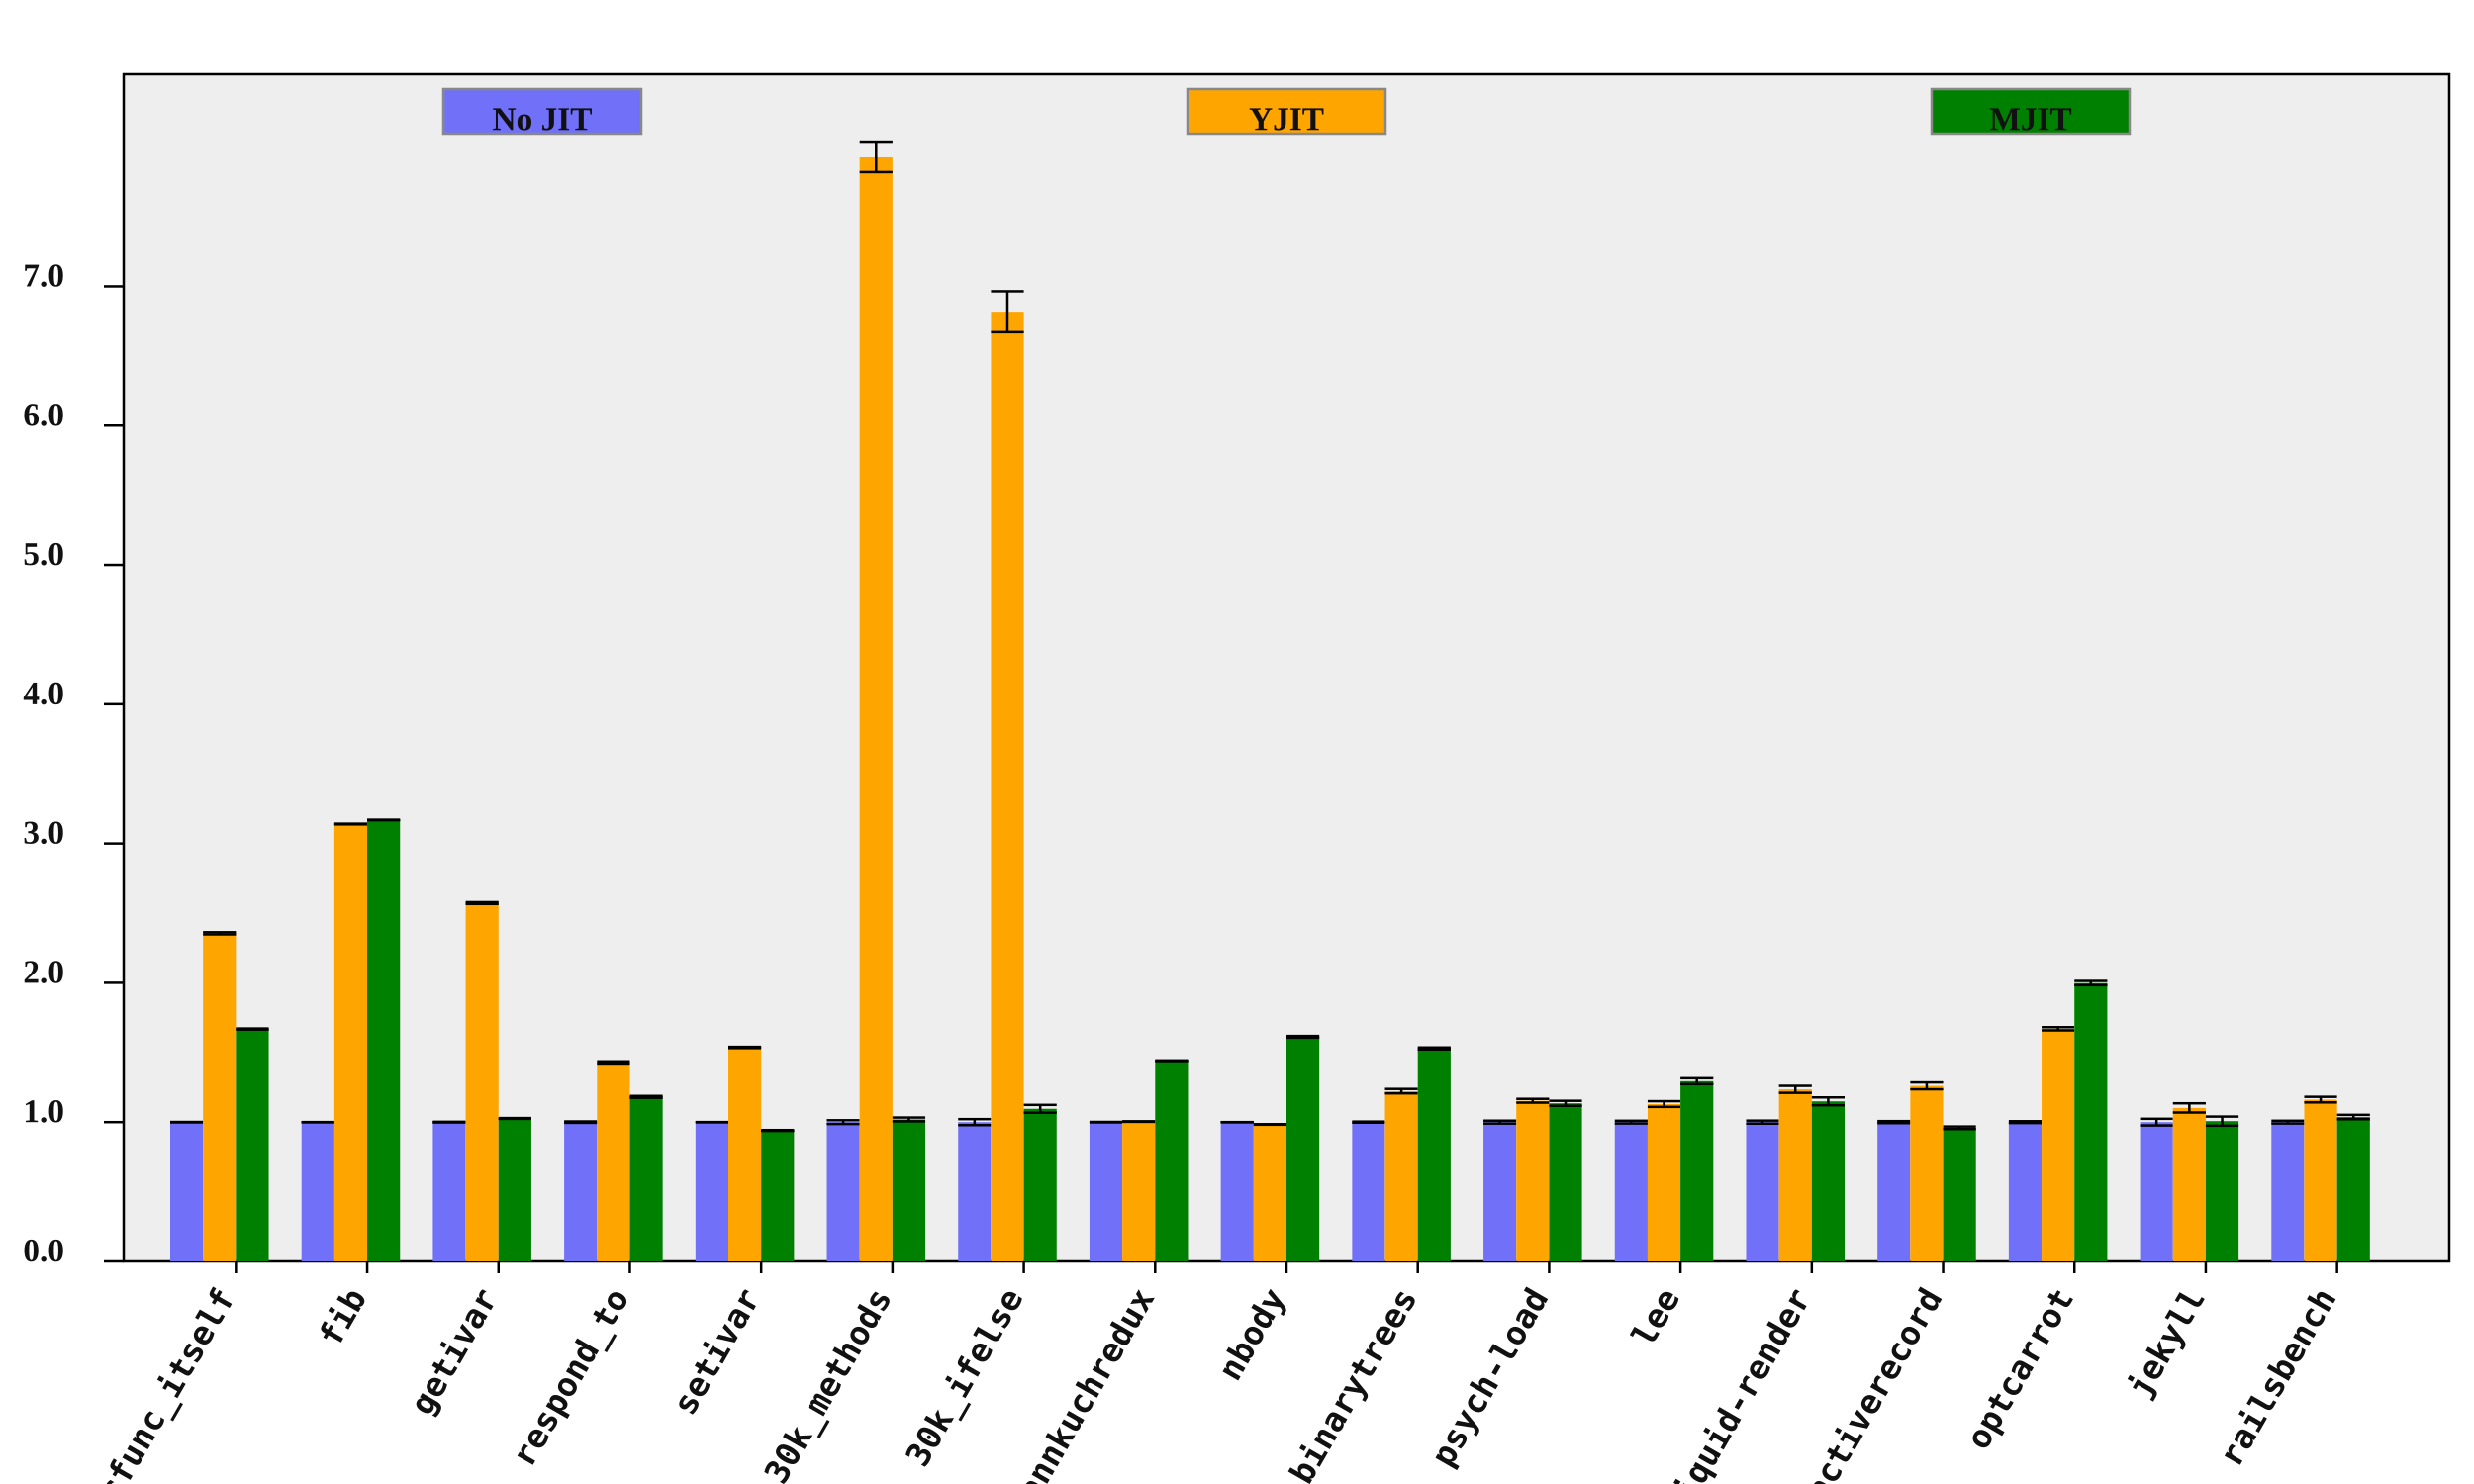
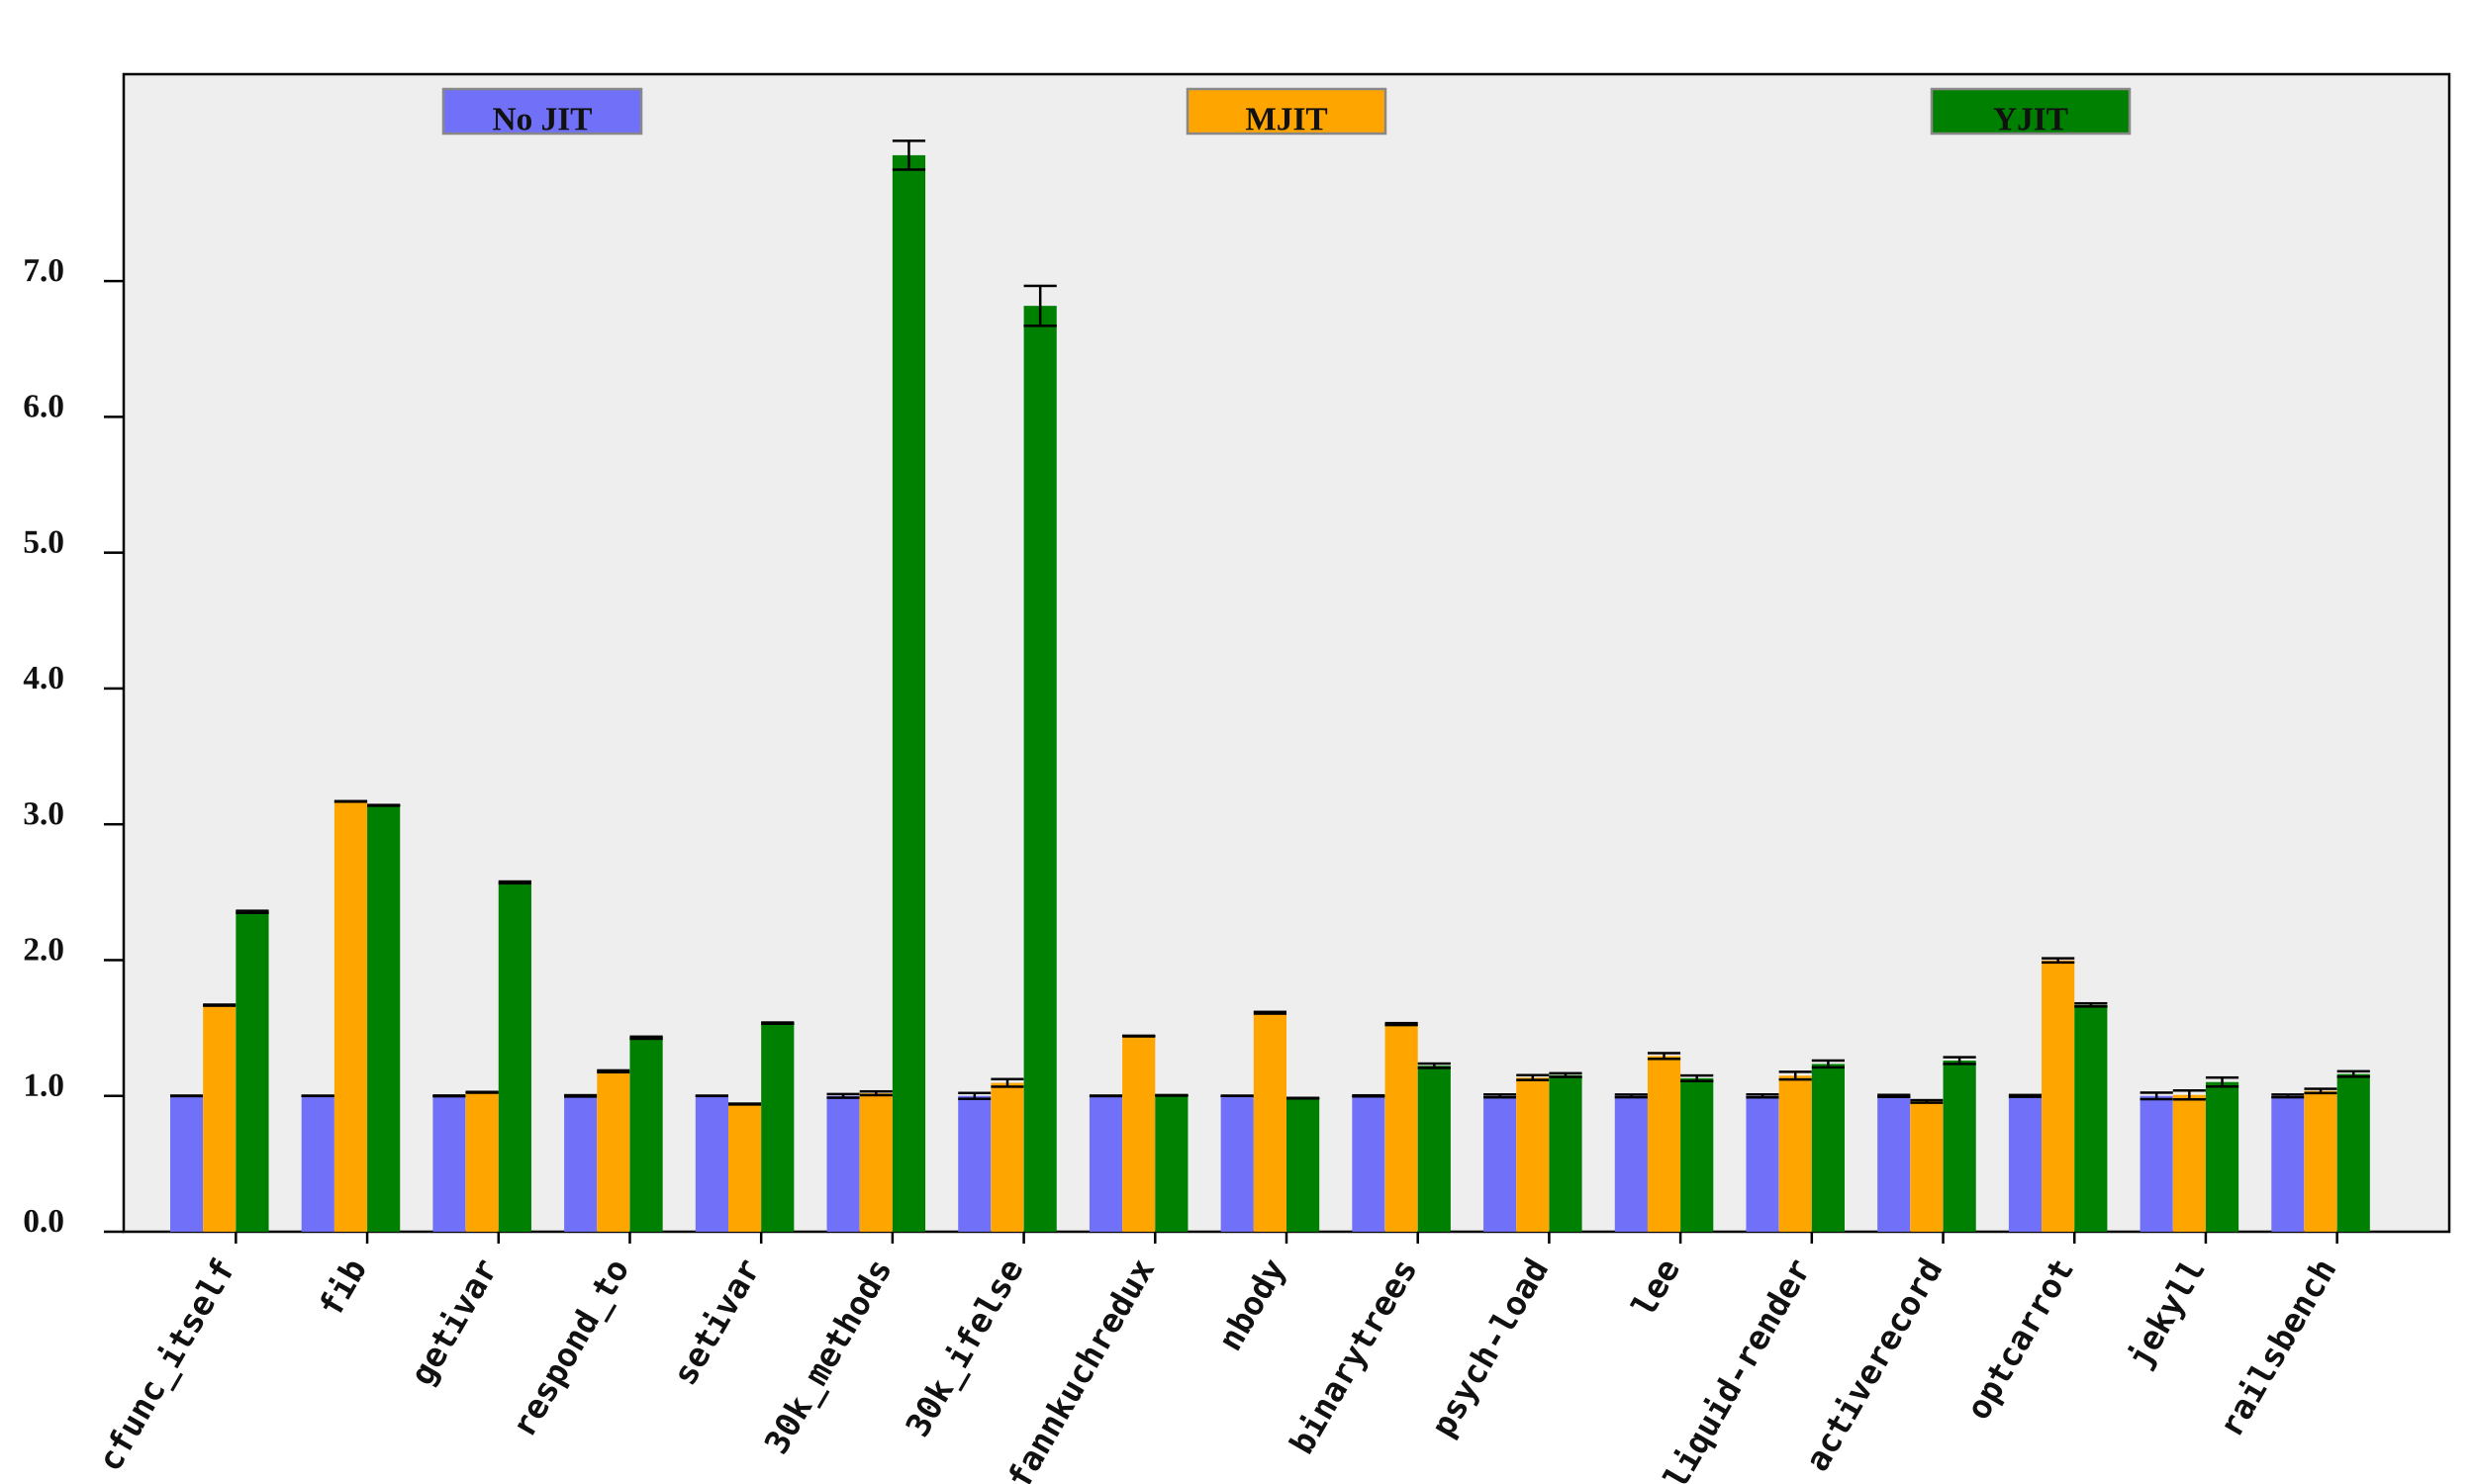
<svg xmlns="http://www.w3.org/2000/svg" viewBox="0 0 1000 600" width="100%" height="100%">
-   <rect x="50.0" y="30.0" width="940.0" height="480" stroke="#000" fill="#EEE" />
-   <line x1="42.0" y1="510" x2="50.0" y2="510" stroke="#000" />
-   <text x="26" y="510" text-anchor="end" font-weight="bold" font-size="small" fill="#111">
+   <rect x="50.0" y="30.0" width="940.0" height="468" stroke="#000" fill="#EEE" />
+   <line x1="42.0" y1="498.0" x2="50.0" y2="498.0" stroke="#000" />
+   <text x="26" y="498.0" text-anchor="end" font-weight="bold" font-size="small" fill="#111">
0.0
</text>
-   <line x1="42.0" y1="453.683" x2="50.0" y2="453.683" stroke="#000" />
-   <text x="26" y="453.683" text-anchor="end" font-weight="bold" font-size="small" fill="#111">
+   <line x1="42.0" y1="443.091" x2="50.0" y2="443.091" stroke="#000" />
+   <text x="26" y="443.091" text-anchor="end" font-weight="bold" font-size="small" fill="#111">
1.0
</text>
-   <line x1="42.0" y1="397.367" x2="50.0" y2="397.367" stroke="#000" />
-   <text x="26" y="397.367" text-anchor="end" font-weight="bold" font-size="small" fill="#111">
+   <line x1="42.0" y1="388.182" x2="50.0" y2="388.182" stroke="#000" />
+   <text x="26" y="388.182" text-anchor="end" font-weight="bold" font-size="small" fill="#111">
2.0
</text>
-   <line x1="42.0" y1="341.05" x2="50.0" y2="341.05" stroke="#000" />
-   <text x="26" y="341.05" text-anchor="end" font-weight="bold" font-size="small" fill="#111">
+   <line x1="42.0" y1="333.274" x2="50.0" y2="333.274" stroke="#000" />
+   <text x="26" y="333.274" text-anchor="end" font-weight="bold" font-size="small" fill="#111">
3.0
</text>
-   <line x1="42.0" y1="284.733" x2="50.0" y2="284.733" stroke="#000" />
-   <text x="26" y="284.733" text-anchor="end" font-weight="bold" font-size="small" fill="#111">
+   <line x1="42.0" y1="278.365" x2="50.0" y2="278.365" stroke="#000" />
+   <text x="26" y="278.365" text-anchor="end" font-weight="bold" font-size="small" fill="#111">
4.0
</text>
-   <line x1="42.0" y1="228.417" x2="50.0" y2="228.417" stroke="#000" />
-   <text x="26" y="228.417" text-anchor="end" font-weight="bold" font-size="small" fill="#111">
+   <line x1="42.0" y1="223.456" x2="50.0" y2="223.456" stroke="#000" />
+   <text x="26" y="223.456" text-anchor="end" font-weight="bold" font-size="small" fill="#111">
5.0
</text>
-   <line x1="42.0" y1="172.1" x2="50.0" y2="172.1" stroke="#000" />
-   <text x="26" y="172.1" text-anchor="end" font-weight="bold" font-size="small" fill="#111">
+   <line x1="42.0" y1="168.547" x2="50.0" y2="168.547" stroke="#000" />
+   <text x="26" y="168.547" text-anchor="end" font-weight="bold" font-size="small" fill="#111">
6.0
</text>
-   <line x1="42.0" y1="115.783" x2="50.0" y2="115.783" stroke="#000" />
-   <text x="26" y="115.783" text-anchor="end" font-weight="bold" font-size="small" fill="#111">
+   <line x1="42.0" y1="113.639" x2="50.0" y2="113.639" stroke="#000" />
+   <text x="26" y="113.639" text-anchor="end" font-weight="bold" font-size="small" fill="#111">
7.0
</text>
  <rect x="179.2" y="36" width="80.0" height="18.0" fill="#7070f8" stroke="#888" />
  <text x="219.2" y="52.5" font-size="small" text-anchor="middle" font-weight="bold" fill="#111">
No JIT
</text>
  <rect x="480" y="36" width="80.0" height="18.0" fill="orange" stroke="#888" />
  <text x="520" y="52.5" font-size="small" text-anchor="middle" font-weight="bold" fill="#111">
- YJIT
+ MJIT
</text>
  <rect x="780.8" y="36" width="80.0" height="18.0" fill="green" stroke="#888" />
  <text x="820.8" y="52.5" font-size="small" text-anchor="middle" font-weight="bold" fill="#111">
- MJIT
- </text>
-   <rect x="68.8" y="453.683" width="13.271" height="56.317" fill="#7070f8" />
-   <line x1="68.8" y1="453.612" x2="82.071" y2="453.612" stroke="#000" />
-   <line x1="68.8" y1="453.755" x2="82.071" y2="453.755" stroke="#000" />
-   <line x1="75.435" y1="453.612" x2="75.435" y2="453.755" stroke="#000" />
-   <rect x="82.071" y="377.36" width="13.271" height="132.64" fill="orange" />
-   <line x1="82.071" y1="376.934" x2="95.341" y2="376.934" stroke="#000" />
-   <line x1="82.071" y1="377.786" x2="95.341" y2="377.786" stroke="#000" />
-   <line x1="88.706" y1="376.934" x2="88.706" y2="377.786" stroke="#000" />
-   <rect x="95.341" y="416.054" width="13.271" height="93.946" fill="green" />
-   <line x1="95.341" y1="415.837" x2="108.612" y2="415.837" stroke="#000" />
-   <line x1="95.341" y1="416.272" x2="108.612" y2="416.272" stroke="#000" />
-   <line x1="101.976" y1="415.837" x2="101.976" y2="416.272" stroke="#000" />
-   <line x1="95.341" y1="510.0" x2="95.341" y2="514.8" stroke="#000" />
-   <text x="95.341" y="524.4" fill="#111" font-size="small" font-family="monospace" font-weight="bold" text-anchor="end" transform="rotate(-60, 95.34118, 524.4)">
+ YJIT
+ </text>
+   <rect x="68.8" y="443.091" width="13.271" height="54.909" fill="#7070f8" />
+   <line x1="68.8" y1="443.021" x2="82.071" y2="443.021" stroke="#000" />
+   <line x1="68.8" y1="443.161" x2="82.071" y2="443.161" stroke="#000" />
+   <line x1="75.435" y1="443.021" x2="75.435" y2="443.161" stroke="#000" />
+   <rect x="82.071" y="406.403" width="13.271" height="91.597" fill="orange" />
+   <line x1="82.071" y1="406.191" x2="95.341" y2="406.191" stroke="#000" />
+   <line x1="82.071" y1="406.615" x2="95.341" y2="406.615" stroke="#000" />
+   <line x1="88.706" y1="406.191" x2="88.706" y2="406.615" stroke="#000" />
+   <rect x="95.341" y="368.676" width="13.271" height="129.324" fill="green" />
+   <line x1="95.341" y1="368.261" x2="108.612" y2="368.261" stroke="#000" />
+   <line x1="95.341" y1="369.091" x2="108.612" y2="369.091" stroke="#000" />
+   <line x1="101.976" y1="368.261" x2="101.976" y2="369.091" stroke="#000" />
+   <line x1="95.341" y1="498.0" x2="95.341" y2="502.8" stroke="#000" />
+   <text x="95.341" y="512.4" fill="#111" font-size="small" font-family="monospace" font-weight="bold" text-anchor="end" transform="rotate(-60, 95.34118, 512.4)">
cfunc_itself
</text>
-   <rect x="121.882" y="453.683" width="13.271" height="56.317" fill="#7070f8" />
-   <line x1="121.882" y1="453.656" x2="135.153" y2="453.656" stroke="#000" />
-   <line x1="121.882" y1="453.71" x2="135.153" y2="453.71" stroke="#000" />
-   <line x1="128.518" y1="453.656" x2="128.518" y2="453.71" stroke="#000" />
-   <rect x="135.153" y="333.189" width="13.271" height="176.811" fill="orange" />
-   <line x1="135.153" y1="333.046" x2="148.424" y2="333.046" stroke="#000" />
-   <line x1="135.153" y1="333.331" x2="148.424" y2="333.331" stroke="#000" />
-   <line x1="141.788" y1="333.046" x2="141.788" y2="333.331" stroke="#000" />
-   <rect x="148.424" y="331.554" width="13.271" height="178.446" fill="green" />
-   <line x1="148.424" y1="331.453" x2="161.694" y2="331.453" stroke="#000" />
-   <line x1="148.424" y1="331.654" x2="161.694" y2="331.654" stroke="#000" />
-   <line x1="155.059" y1="331.453" x2="155.059" y2="331.654" stroke="#000" />
-   <line x1="148.424" y1="510.0" x2="148.424" y2="514.8" stroke="#000" />
-   <text x="148.424" y="524.4" fill="#111" font-size="small" font-family="monospace" font-weight="bold" text-anchor="end" transform="rotate(-60, 148.4235, 524.4)">
+   <rect x="121.882" y="443.091" width="13.271" height="54.909" fill="#7070f8" />
+   <line x1="121.882" y1="443.065" x2="135.153" y2="443.065" stroke="#000" />
+   <line x1="121.882" y1="443.118" x2="135.153" y2="443.118" stroke="#000" />
+   <line x1="128.518" y1="443.065" x2="128.518" y2="443.118" stroke="#000" />
+   <rect x="135.153" y="324.015" width="13.271" height="173.985" fill="orange" />
+   <line x1="135.153" y1="323.917" x2="148.424" y2="323.917" stroke="#000" />
+   <line x1="135.153" y1="324.113" x2="148.424" y2="324.113" stroke="#000" />
+   <line x1="141.788" y1="323.917" x2="141.788" y2="324.113" stroke="#000" />
+   <rect x="148.424" y="325.609" width="13.271" height="172.391" fill="green" />
+   <line x1="148.424" y1="325.47" x2="161.694" y2="325.47" stroke="#000" />
+   <line x1="148.424" y1="325.748" x2="161.694" y2="325.748" stroke="#000" />
+   <line x1="155.059" y1="325.47" x2="155.059" y2="325.748" stroke="#000" />
+   <line x1="148.424" y1="498.0" x2="148.424" y2="502.8" stroke="#000" />
+   <text x="148.424" y="512.4" fill="#111" font-size="small" font-family="monospace" font-weight="bold" text-anchor="end" transform="rotate(-60, 148.4235, 512.4)">
fib
</text>
-   <rect x="174.965" y="453.683" width="13.271" height="56.317" fill="#7070f8" />
-   <line x1="174.965" y1="453.543" x2="188.235" y2="453.543" stroke="#000" />
-   <line x1="174.965" y1="453.823" x2="188.235" y2="453.823" stroke="#000" />
-   <line x1="181.6" y1="453.543" x2="181.6" y2="453.823" stroke="#000" />
-   <rect x="188.235" y="365.149" width="13.271" height="144.851" fill="orange" />
-   <line x1="188.235" y1="364.784" x2="201.506" y2="364.784" stroke="#000" />
-   <line x1="188.235" y1="365.514" x2="201.506" y2="365.514" stroke="#000" />
-   <line x1="194.871" y1="364.784" x2="194.871" y2="365.514" stroke="#000" />
-   <rect x="201.506" y="452.2" width="13.271" height="57.8" fill="green" />
-   <line x1="201.506" y1="452.042" x2="214.776" y2="452.042" stroke="#000" />
-   <line x1="201.506" y1="452.359" x2="214.776" y2="452.359" stroke="#000" />
-   <line x1="208.141" y1="452.042" x2="208.141" y2="452.359" stroke="#000" />
-   <line x1="201.506" y1="510.0" x2="201.506" y2="514.8" stroke="#000" />
-   <text x="201.506" y="524.4" fill="#111" font-size="small" font-family="monospace" font-weight="bold" text-anchor="end" transform="rotate(-60, 201.5059, 524.4)">
+   <rect x="174.965" y="443.091" width="13.271" height="54.909" fill="#7070f8" />
+   <line x1="174.965" y1="442.955" x2="188.235" y2="442.955" stroke="#000" />
+   <line x1="174.965" y1="443.228" x2="188.235" y2="443.228" stroke="#000" />
+   <line x1="181.6" y1="442.955" x2="181.6" y2="443.228" stroke="#000" />
+   <rect x="188.235" y="441.645" width="13.271" height="56.355" fill="orange" />
+   <line x1="188.235" y1="441.491" x2="201.506" y2="441.491" stroke="#000" />
+   <line x1="188.235" y1="441.8" x2="201.506" y2="441.8" stroke="#000" />
+   <line x1="194.871" y1="441.491" x2="194.871" y2="441.8" stroke="#000" />
+   <rect x="201.506" y="356.77" width="13.271" height="141.23" fill="green" />
+   <line x1="201.506" y1="356.415" x2="214.776" y2="356.415" stroke="#000" />
+   <line x1="201.506" y1="357.126" x2="214.776" y2="357.126" stroke="#000" />
+   <line x1="208.141" y1="356.415" x2="208.141" y2="357.126" stroke="#000" />
+   <line x1="201.506" y1="498.0" x2="201.506" y2="502.8" stroke="#000" />
+   <text x="201.506" y="512.4" fill="#111" font-size="small" font-family="monospace" font-weight="bold" text-anchor="end" transform="rotate(-60, 201.5059, 512.4)">
getivar
</text>
-   <rect x="228.047" y="453.683" width="13.271" height="56.317" fill="#7070f8" />
-   <line x1="228.047" y1="453.406" x2="241.318" y2="453.406" stroke="#000" />
-   <line x1="228.047" y1="453.96" x2="241.318" y2="453.96" stroke="#000" />
-   <line x1="234.682" y1="453.406" x2="234.682" y2="453.96" stroke="#000" />
-   <rect x="241.318" y="429.541" width="13.271" height="80.459" fill="orange" />
-   <line x1="241.318" y1="429.105" x2="254.588" y2="429.105" stroke="#000" />
-   <line x1="241.318" y1="429.978" x2="254.588" y2="429.978" stroke="#000" />
-   <line x1="247.953" y1="429.105" x2="247.953" y2="429.978" stroke="#000" />
-   <rect x="254.588" y="443.489" width="13.271" height="66.511" fill="green" />
-   <line x1="254.588" y1="443.11" x2="267.859" y2="443.11" stroke="#000" />
-   <line x1="254.588" y1="443.868" x2="267.859" y2="443.868" stroke="#000" />
-   <line x1="261.224" y1="443.11" x2="261.224" y2="443.868" stroke="#000" />
-   <line x1="254.588" y1="510.0" x2="254.588" y2="514.8" stroke="#000" />
-   <text x="254.588" y="524.4" fill="#111" font-size="small" font-family="monospace" font-weight="bold" text-anchor="end" transform="rotate(-60, 254.5882, 524.4)">
+   <rect x="228.047" y="443.091" width="13.271" height="54.909" fill="#7070f8" />
+   <line x1="228.047" y1="442.821" x2="241.318" y2="442.821" stroke="#000" />
+   <line x1="228.047" y1="443.361" x2="241.318" y2="443.361" stroke="#000" />
+   <line x1="234.682" y1="442.821" x2="234.682" y2="443.361" stroke="#000" />
+   <rect x="241.318" y="433.152" width="13.271" height="64.848" fill="orange" />
+   <line x1="241.318" y1="432.782" x2="254.588" y2="432.782" stroke="#000" />
+   <line x1="241.318" y1="433.522" x2="254.588" y2="433.522" stroke="#000" />
+   <line x1="247.953" y1="432.782" x2="247.953" y2="433.522" stroke="#000" />
+   <rect x="254.588" y="419.553" width="13.271" height="78.447" fill="green" />
+   <line x1="254.588" y1="419.128" x2="267.859" y2="419.128" stroke="#000" />
+   <line x1="254.588" y1="419.978" x2="267.859" y2="419.978" stroke="#000" />
+   <line x1="261.224" y1="419.128" x2="261.224" y2="419.978" stroke="#000" />
+   <line x1="254.588" y1="498.0" x2="254.588" y2="502.8" stroke="#000" />
+   <text x="254.588" y="512.4" fill="#111" font-size="small" font-family="monospace" font-weight="bold" text-anchor="end" transform="rotate(-60, 254.5882, 512.4)">
respond_to
</text>
-   <rect x="281.129" y="453.683" width="13.271" height="56.317" fill="#7070f8" />
-   <line x1="281.129" y1="453.653" x2="294.4" y2="453.653" stroke="#000" />
-   <line x1="281.129" y1="453.713" x2="294.4" y2="453.713" stroke="#000" />
-   <line x1="287.765" y1="453.653" x2="287.765" y2="453.713" stroke="#000" />
-   <rect x="294.4" y="423.491" width="13.271" height="86.509" fill="orange" />
-   <line x1="294.4" y1="423.245" x2="307.671" y2="423.245" stroke="#000" />
-   <line x1="294.4" y1="423.736" x2="307.671" y2="423.736" stroke="#000" />
-   <line x1="301.035" y1="423.245" x2="301.035" y2="423.736" stroke="#000" />
-   <rect x="307.671" y="457.061" width="13.271" height="52.939" fill="green" />
-   <line x1="307.671" y1="456.889" x2="320.941" y2="456.889" stroke="#000" />
-   <line x1="307.671" y1="457.233" x2="320.941" y2="457.233" stroke="#000" />
-   <line x1="314.306" y1="456.889" x2="314.306" y2="457.233" stroke="#000" />
-   <line x1="307.671" y1="510.0" x2="307.671" y2="514.8" stroke="#000" />
-   <text x="307.671" y="524.4" fill="#111" font-size="small" font-family="monospace" font-weight="bold" text-anchor="end" transform="rotate(-60, 307.6706, 524.4)">
+   <rect x="281.129" y="443.091" width="13.271" height="54.909" fill="#7070f8" />
+   <line x1="281.129" y1="443.062" x2="294.4" y2="443.062" stroke="#000" />
+   <line x1="281.129" y1="443.121" x2="294.4" y2="443.121" stroke="#000" />
+   <line x1="287.765" y1="443.062" x2="287.765" y2="443.121" stroke="#000" />
+   <rect x="294.4" y="446.385" width="13.271" height="51.615" fill="orange" />
+   <line x1="294.4" y1="446.217" x2="307.671" y2="446.217" stroke="#000" />
+   <line x1="294.4" y1="446.553" x2="307.671" y2="446.553" stroke="#000" />
+   <line x1="301.035" y1="446.217" x2="301.035" y2="446.553" stroke="#000" />
+   <rect x="307.671" y="413.653" width="13.271" height="84.347" fill="green" />
+   <line x1="307.671" y1="413.414" x2="320.941" y2="413.414" stroke="#000" />
+   <line x1="307.671" y1="413.893" x2="320.941" y2="413.893" stroke="#000" />
+   <line x1="314.306" y1="413.414" x2="314.306" y2="413.893" stroke="#000" />
+   <line x1="307.671" y1="498.0" x2="307.671" y2="502.8" stroke="#000" />
+   <text x="307.671" y="512.4" fill="#111" font-size="small" font-family="monospace" font-weight="bold" text-anchor="end" transform="rotate(-60, 307.6706, 512.4)">
setivar
</text>
-   <rect x="334.212" y="453.683" width="13.271" height="56.317" fill="#7070f8" />
-   <line x1="334.212" y1="452.93" x2="347.482" y2="452.93" stroke="#000" />
-   <line x1="334.212" y1="454.437" x2="347.482" y2="454.437" stroke="#000" />
-   <line x1="340.847" y1="452.93" x2="340.847" y2="454.437" stroke="#000" />
-   <rect x="347.482" y="63.6" width="13.271" height="446.4" fill="orange" />
-   <line x1="347.482" y1="57.626" x2="360.753" y2="57.626" stroke="#000" />
-   <line x1="347.482" y1="69.574" x2="360.753" y2="69.574" stroke="#000" />
-   <line x1="354.118" y1="57.626" x2="354.118" y2="69.574" stroke="#000" />
-   <rect x="360.753" y="452.598" width="13.271" height="57.402" fill="green" />
-   <line x1="360.753" y1="451.828" x2="374.024" y2="451.828" stroke="#000" />
-   <line x1="360.753" y1="453.368" x2="374.024" y2="453.368" stroke="#000" />
-   <line x1="367.388" y1="451.828" x2="367.388" y2="453.368" stroke="#000" />
-   <line x1="360.753" y1="510.0" x2="360.753" y2="514.8" stroke="#000" />
-   <text x="360.753" y="524.4" fill="#111" font-size="small" font-family="monospace" font-weight="bold" text-anchor="end" transform="rotate(-60, 360.7529, 524.4)">
+   <rect x="334.212" y="443.091" width="13.271" height="54.909" fill="#7070f8" />
+   <line x1="334.212" y1="442.357" x2="347.482" y2="442.357" stroke="#000" />
+   <line x1="334.212" y1="443.826" x2="347.482" y2="443.826" stroke="#000" />
+   <line x1="340.847" y1="442.357" x2="340.847" y2="443.826" stroke="#000" />
+   <rect x="347.482" y="442.034" width="13.271" height="55.966" fill="orange" />
+   <line x1="347.482" y1="441.283" x2="360.753" y2="441.283" stroke="#000" />
+   <line x1="347.482" y1="442.784" x2="360.753" y2="442.784" stroke="#000" />
+   <line x1="354.118" y1="441.283" x2="354.118" y2="442.784" stroke="#000" />
+   <rect x="360.753" y="62.76" width="13.271" height="435.24" fill="green" />
+   <line x1="360.753" y1="56.935" x2="374.024" y2="56.935" stroke="#000" />
+   <line x1="360.753" y1="68.585" x2="374.024" y2="68.585" stroke="#000" />
+   <line x1="367.388" y1="56.935" x2="367.388" y2="68.585" stroke="#000" />
+   <line x1="360.753" y1="498.0" x2="360.753" y2="502.8" stroke="#000" />
+   <text x="360.753" y="512.4" fill="#111" font-size="small" font-family="monospace" font-weight="bold" text-anchor="end" transform="rotate(-60, 360.7529, 512.4)">
30k_methods
</text>
-   <rect x="387.294" y="453.683" width="13.271" height="56.317" fill="#7070f8" />
-   <line x1="387.294" y1="452.472" x2="400.565" y2="452.472" stroke="#000" />
-   <line x1="387.294" y1="454.895" x2="400.565" y2="454.895" stroke="#000" />
-   <line x1="393.929" y1="452.472" x2="393.929" y2="454.895" stroke="#000" />
-   <rect x="400.565" y="126.061" width="13.271" height="383.939" fill="orange" />
-   <line x1="400.565" y1="117.778" x2="413.835" y2="117.778" stroke="#000" />
-   <line x1="400.565" y1="134.344" x2="413.835" y2="134.344" stroke="#000" />
-   <line x1="407.2" y1="117.778" x2="407.2" y2="134.344" stroke="#000" />
-   <rect x="413.835" y="448.296" width="13.271" height="61.704" fill="green" />
-   <line x1="413.835" y1="446.726" x2="427.106" y2="446.726" stroke="#000" />
-   <line x1="413.835" y1="449.866" x2="427.106" y2="449.866" stroke="#000" />
-   <line x1="420.471" y1="446.726" x2="420.471" y2="449.866" stroke="#000" />
-   <line x1="413.835" y1="510.0" x2="413.835" y2="514.8" stroke="#000" />
-   <text x="413.835" y="524.4" fill="#111" font-size="small" font-family="monospace" font-weight="bold" text-anchor="end" transform="rotate(-60, 413.8353, 524.4)">
+   <rect x="387.294" y="443.091" width="13.271" height="54.909" fill="#7070f8" />
+   <line x1="387.294" y1="441.91" x2="400.565" y2="441.91" stroke="#000" />
+   <line x1="387.294" y1="444.272" x2="400.565" y2="444.272" stroke="#000" />
+   <line x1="393.929" y1="441.91" x2="393.929" y2="444.272" stroke="#000" />
+   <rect x="400.565" y="437.838" width="13.271" height="60.162" fill="orange" />
+   <line x1="400.565" y1="436.308" x2="413.835" y2="436.308" stroke="#000" />
+   <line x1="400.565" y1="439.369" x2="413.835" y2="439.369" stroke="#000" />
+   <line x1="407.2" y1="436.308" x2="407.2" y2="439.369" stroke="#000" />
+   <rect x="413.835" y="123.659" width="13.271" height="374.341" fill="green" />
+   <line x1="413.835" y1="115.583" x2="427.106" y2="115.583" stroke="#000" />
+   <line x1="413.835" y1="131.735" x2="427.106" y2="131.735" stroke="#000" />
+   <line x1="420.471" y1="115.583" x2="420.471" y2="131.735" stroke="#000" />
+   <line x1="413.835" y1="498.0" x2="413.835" y2="502.8" stroke="#000" />
+   <text x="413.835" y="512.4" fill="#111" font-size="small" font-family="monospace" font-weight="bold" text-anchor="end" transform="rotate(-60, 413.8353, 512.4)">
30k_ifelse
</text>
-   <rect x="440.376" y="453.683" width="13.271" height="56.317" fill="#7070f8" />
-   <line x1="440.376" y1="453.599" x2="453.647" y2="453.599" stroke="#000" />
-   <line x1="440.376" y1="453.767" x2="453.647" y2="453.767" stroke="#000" />
-   <line x1="447.012" y1="453.599" x2="447.012" y2="453.767" stroke="#000" />
-   <rect x="453.647" y="453.453" width="13.271" height="56.547" fill="orange" />
-   <line x1="453.647" y1="453.356" x2="466.918" y2="453.356" stroke="#000" />
-   <line x1="453.647" y1="453.55" x2="466.918" y2="453.55" stroke="#000" />
-   <line x1="460.282" y1="453.356" x2="460.282" y2="453.55" stroke="#000" />
-   <rect x="466.918" y="428.855" width="13.271" height="81.145" fill="green" />
-   <line x1="466.918" y1="428.729" x2="480.188" y2="428.729" stroke="#000" />
-   <line x1="466.918" y1="428.98" x2="480.188" y2="428.98" stroke="#000" />
-   <line x1="473.553" y1="428.729" x2="473.553" y2="428.98" stroke="#000" />
-   <line x1="466.918" y1="510.0" x2="466.918" y2="514.8" stroke="#000" />
-   <text x="466.918" y="524.4" fill="#111" font-size="small" font-family="monospace" font-weight="bold" text-anchor="end" transform="rotate(-60, 466.9176, 524.4)">
+   <rect x="440.376" y="443.091" width="13.271" height="54.909" fill="#7070f8" />
+   <line x1="440.376" y1="443.009" x2="453.647" y2="443.009" stroke="#000" />
+   <line x1="440.376" y1="443.173" x2="453.647" y2="443.173" stroke="#000" />
+   <line x1="447.012" y1="443.009" x2="447.012" y2="443.173" stroke="#000" />
+   <rect x="453.647" y="418.883" width="13.271" height="79.117" fill="orange" />
+   <line x1="453.647" y1="418.761" x2="466.918" y2="418.761" stroke="#000" />
+   <line x1="453.647" y1="419.006" x2="466.918" y2="419.006" stroke="#000" />
+   <line x1="460.282" y1="418.761" x2="460.282" y2="419.006" stroke="#000" />
+   <rect x="466.918" y="442.867" width="13.271" height="55.133" fill="green" />
+   <line x1="466.918" y1="442.772" x2="480.188" y2="442.772" stroke="#000" />
+   <line x1="466.918" y1="442.961" x2="480.188" y2="442.961" stroke="#000" />
+   <line x1="473.553" y1="442.772" x2="473.553" y2="442.961" stroke="#000" />
+   <line x1="466.918" y1="498.0" x2="466.918" y2="502.8" stroke="#000" />
+   <text x="466.918" y="512.4" fill="#111" font-size="small" font-family="monospace" font-weight="bold" text-anchor="end" transform="rotate(-60, 466.9176, 512.4)">
fannkuchredux
</text>
-   <rect x="493.459" y="453.683" width="13.271" height="56.317" fill="#7070f8" />
-   <line x1="493.459" y1="453.673" x2="506.729" y2="453.673" stroke="#000" />
-   <line x1="493.459" y1="453.694" x2="506.729" y2="453.694" stroke="#000" />
-   <line x1="500.094" y1="453.673" x2="500.094" y2="453.694" stroke="#000" />
-   <rect x="506.729" y="454.62" width="13.271" height="55.38" fill="orange" />
-   <line x1="506.729" y1="454.515" x2="520.0" y2="454.515" stroke="#000" />
-   <line x1="506.729" y1="454.724" x2="520.0" y2="454.724" stroke="#000" />
-   <line x1="513.365" y1="454.515" x2="513.365" y2="454.724" stroke="#000" />
-   <rect x="520" y="419.204" width="13.271" height="90.796" fill="green" />
-   <line x1="520" y1="418.852" x2="533.271" y2="418.852" stroke="#000" />
-   <line x1="520" y1="419.557" x2="533.271" y2="419.557" stroke="#000" />
-   <line x1="526.635" y1="418.852" x2="526.635" y2="419.557" stroke="#000" />
-   <line x1="520" y1="510.0" x2="520" y2="514.8" stroke="#000" />
-   <text x="520" y="524.4" fill="#111" font-size="small" font-family="monospace" font-weight="bold" text-anchor="end" transform="rotate(-60, 520, 524.4)">
+   <rect x="493.459" y="443.091" width="13.271" height="54.909" fill="#7070f8" />
+   <line x1="493.459" y1="443.081" x2="506.729" y2="443.081" stroke="#000" />
+   <line x1="493.459" y1="443.102" x2="506.729" y2="443.102" stroke="#000" />
+   <line x1="500.094" y1="443.081" x2="500.094" y2="443.102" stroke="#000" />
+   <rect x="506.729" y="409.474" width="13.271" height="88.526" fill="orange" />
+   <line x1="506.729" y1="409.131" x2="520.0" y2="409.131" stroke="#000" />
+   <line x1="506.729" y1="409.818" x2="520.0" y2="409.818" stroke="#000" />
+   <line x1="513.365" y1="409.131" x2="513.365" y2="409.818" stroke="#000" />
+   <rect x="520" y="444.004" width="13.271" height="53.996" fill="green" />
+   <line x1="520" y1="443.902" x2="533.271" y2="443.902" stroke="#000" />
+   <line x1="520" y1="444.106" x2="533.271" y2="444.106" stroke="#000" />
+   <line x1="526.635" y1="443.902" x2="526.635" y2="444.106" stroke="#000" />
+   <line x1="520" y1="498.0" x2="520" y2="502.8" stroke="#000" />
+   <text x="520" y="512.4" fill="#111" font-size="small" font-family="monospace" font-weight="bold" text-anchor="end" transform="rotate(-60, 520, 512.4)">
nbody
</text>
-   <rect x="546.541" y="453.683" width="13.271" height="56.317" fill="#7070f8" />
-   <line x1="546.541" y1="453.467" x2="559.812" y2="453.467" stroke="#000" />
-   <line x1="546.541" y1="453.9" x2="559.812" y2="453.9" stroke="#000" />
-   <line x1="553.176" y1="453.467" x2="553.176" y2="453.9" stroke="#000" />
-   <rect x="559.812" y="441.174" width="13.271" height="68.826" fill="orange" />
-   <line x1="559.812" y1="440.276" x2="573.082" y2="440.276" stroke="#000" />
-   <line x1="559.812" y1="442.073" x2="573.082" y2="442.073" stroke="#000" />
-   <line x1="566.447" y1="440.276" x2="566.447" y2="442.073" stroke="#000" />
-   <rect x="573.082" y="423.9" width="13.271" height="86.1" fill="green" />
-   <line x1="573.082" y1="423.501" x2="586.353" y2="423.501" stroke="#000" />
-   <line x1="573.082" y1="424.3" x2="586.353" y2="424.3" stroke="#000" />
-   <line x1="579.718" y1="423.501" x2="579.718" y2="424.3" stroke="#000" />
-   <line x1="573.082" y1="510.0" x2="573.082" y2="514.8" stroke="#000" />
-   <text x="573.082" y="524.4" fill="#111" font-size="small" font-family="monospace" font-weight="bold" text-anchor="end" transform="rotate(-60, 573.0824, 524.4)">
+   <rect x="546.541" y="443.091" width="13.271" height="54.909" fill="#7070f8" />
+   <line x1="546.541" y1="442.88" x2="559.812" y2="442.88" stroke="#000" />
+   <line x1="546.541" y1="443.302" x2="559.812" y2="443.302" stroke="#000" />
+   <line x1="553.176" y1="442.88" x2="553.176" y2="443.302" stroke="#000" />
+   <rect x="559.812" y="414.053" width="13.271" height="83.947" fill="orange" />
+   <line x1="559.812" y1="413.663" x2="573.082" y2="413.663" stroke="#000" />
+   <line x1="559.812" y1="414.442" x2="573.082" y2="414.442" stroke="#000" />
+   <line x1="566.447" y1="413.663" x2="566.447" y2="414.442" stroke="#000" />
+   <rect x="573.082" y="430.895" width="13.271" height="67.105" fill="green" />
+   <line x1="573.082" y1="430.019" x2="586.353" y2="430.019" stroke="#000" />
+   <line x1="573.082" y1="431.771" x2="586.353" y2="431.771" stroke="#000" />
+   <line x1="579.718" y1="430.019" x2="579.718" y2="431.771" stroke="#000" />
+   <line x1="573.082" y1="498.0" x2="573.082" y2="502.8" stroke="#000" />
+   <text x="573.082" y="512.4" fill="#111" font-size="small" font-family="monospace" font-weight="bold" text-anchor="end" transform="rotate(-60, 573.0824, 512.4)">
binarytrees
</text>
-   <rect x="599.624" y="453.683" width="13.271" height="56.317" fill="#7070f8" />
-   <line x1="599.624" y1="453.094" x2="612.894" y2="453.094" stroke="#000" />
-   <line x1="599.624" y1="454.272" x2="612.894" y2="454.272" stroke="#000" />
-   <line x1="606.259" y1="453.094" x2="606.259" y2="454.272" stroke="#000" />
-   <rect x="612.894" y="445.047" width="13.271" height="64.953" fill="orange" />
-   <line x1="612.894" y1="444.284" x2="626.165" y2="444.284" stroke="#000" />
-   <line x1="612.894" y1="445.81" x2="626.165" y2="445.81" stroke="#000" />
-   <line x1="619.529" y1="444.284" x2="619.529" y2="445.81" stroke="#000" />
-   <rect x="626.165" y="446.078" width="13.271" height="63.922" fill="green" />
-   <line x1="626.165" y1="445.072" x2="639.435" y2="445.072" stroke="#000" />
-   <line x1="626.165" y1="447.085" x2="639.435" y2="447.085" stroke="#000" />
-   <line x1="632.8" y1="445.072" x2="632.8" y2="447.085" stroke="#000" />
-   <line x1="626.165" y1="510.0" x2="626.165" y2="514.8" stroke="#000" />
-   <text x="626.165" y="524.4" fill="#111" font-size="small" font-family="monospace" font-weight="bold" text-anchor="end" transform="rotate(-60, 626.1647, 524.4)">
+   <rect x="599.624" y="443.091" width="13.271" height="54.909" fill="#7070f8" />
+   <line x1="599.624" y1="442.517" x2="612.894" y2="442.517" stroke="#000" />
+   <line x1="599.624" y1="443.665" x2="612.894" y2="443.665" stroke="#000" />
+   <line x1="606.259" y1="442.517" x2="606.259" y2="443.665" stroke="#000" />
+   <rect x="612.894" y="435.676" width="13.271" height="62.324" fill="orange" />
+   <line x1="612.894" y1="434.695" x2="626.165" y2="434.695" stroke="#000" />
+   <line x1="612.894" y1="436.658" x2="626.165" y2="436.658" stroke="#000" />
+   <line x1="619.529" y1="434.695" x2="619.529" y2="436.658" stroke="#000" />
+   <rect x="626.165" y="434.67" width="13.271" height="63.33" fill="green" />
+   <line x1="626.165" y1="433.926" x2="639.435" y2="433.926" stroke="#000" />
+   <line x1="626.165" y1="435.414" x2="639.435" y2="435.414" stroke="#000" />
+   <line x1="632.8" y1="433.926" x2="632.8" y2="435.414" stroke="#000" />
+   <line x1="626.165" y1="498.0" x2="626.165" y2="502.8" stroke="#000" />
+   <text x="626.165" y="512.4" fill="#111" font-size="small" font-family="monospace" font-weight="bold" text-anchor="end" transform="rotate(-60, 626.1647, 512.4)">
psych-load
</text>
-   <rect x="652.706" y="453.683" width="13.271" height="56.317" fill="#7070f8" />
-   <line x1="652.706" y1="453.13" x2="665.976" y2="453.13" stroke="#000" />
-   <line x1="652.706" y1="454.237" x2="665.976" y2="454.237" stroke="#000" />
-   <line x1="659.341" y1="453.13" x2="659.341" y2="454.237" stroke="#000" />
-   <rect x="665.976" y="446.377" width="13.271" height="63.623" fill="orange" />
-   <line x1="665.976" y1="445.224" x2="679.247" y2="445.224" stroke="#000" />
-   <line x1="665.976" y1="447.53" x2="679.247" y2="447.53" stroke="#000" />
-   <line x1="672.612" y1="445.224" x2="672.612" y2="447.53" stroke="#000" />
-   <rect x="679.247" y="437.13" width="13.271" height="72.87" fill="green" />
-   <line x1="679.247" y1="435.938" x2="692.518" y2="435.938" stroke="#000" />
-   <line x1="679.247" y1="438.321" x2="692.518" y2="438.321" stroke="#000" />
-   <line x1="685.882" y1="435.938" x2="685.882" y2="438.321" stroke="#000" />
-   <line x1="679.247" y1="510.0" x2="679.247" y2="514.8" stroke="#000" />
-   <text x="679.247" y="524.4" fill="#111" font-size="small" font-family="monospace" font-weight="bold" text-anchor="end" transform="rotate(-60, 679.2471, 524.4)">
+   <rect x="652.706" y="443.091" width="13.271" height="54.909" fill="#7070f8" />
+   <line x1="652.706" y1="442.551" x2="665.976" y2="442.551" stroke="#000" />
+   <line x1="652.706" y1="443.631" x2="665.976" y2="443.631" stroke="#000" />
+   <line x1="659.341" y1="442.551" x2="659.341" y2="443.631" stroke="#000" />
+   <rect x="665.976" y="426.952" width="13.271" height="71.048" fill="orange" />
+   <line x1="665.976" y1="425.79" x2="679.247" y2="425.79" stroke="#000" />
+   <line x1="665.976" y1="428.113" x2="679.247" y2="428.113" stroke="#000" />
+   <line x1="672.612" y1="425.79" x2="672.612" y2="428.113" stroke="#000" />
+   <rect x="679.247" y="435.967" width="13.271" height="62.033" fill="green" />
+   <line x1="679.247" y1="434.843" x2="692.518" y2="434.843" stroke="#000" />
+   <line x1="679.247" y1="437.091" x2="692.518" y2="437.091" stroke="#000" />
+   <line x1="685.882" y1="434.843" x2="685.882" y2="437.091" stroke="#000" />
+   <line x1="679.247" y1="498.0" x2="679.247" y2="502.8" stroke="#000" />
+   <text x="679.247" y="512.4" fill="#111" font-size="small" font-family="monospace" font-weight="bold" text-anchor="end" transform="rotate(-60, 679.2471, 512.4)">
lee
</text>
-   <rect x="705.788" y="453.683" width="13.271" height="56.317" fill="#7070f8" />
-   <line x1="705.788" y1="453.075" x2="719.059" y2="453.075" stroke="#000" />
-   <line x1="705.788" y1="454.292" x2="719.059" y2="454.292" stroke="#000" />
-   <line x1="712.424" y1="453.075" x2="712.424" y2="454.292" stroke="#000" />
-   <rect x="719.059" y="440.433" width="13.271" height="69.567" fill="orange" />
-   <line x1="719.059" y1="439.016" x2="732.329" y2="439.016" stroke="#000" />
-   <line x1="719.059" y1="441.85" x2="732.329" y2="441.85" stroke="#000" />
-   <line x1="725.694" y1="439.016" x2="725.694" y2="441.85" stroke="#000" />
-   <rect x="732.329" y="445.287" width="13.271" height="64.713" fill="green" />
-   <line x1="732.329" y1="443.698" x2="745.6" y2="443.698" stroke="#000" />
-   <line x1="732.329" y1="446.876" x2="745.6" y2="446.876" stroke="#000" />
-   <line x1="738.965" y1="443.698" x2="738.965" y2="446.876" stroke="#000" />
-   <line x1="732.329" y1="510.0" x2="732.329" y2="514.8" stroke="#000" />
-   <text x="732.329" y="524.4" fill="#111" font-size="small" font-family="monospace" font-weight="bold" text-anchor="end" transform="rotate(-60, 732.3294, 524.4)">
+   <rect x="705.788" y="443.091" width="13.271" height="54.909" fill="#7070f8" />
+   <line x1="705.788" y1="442.498" x2="719.059" y2="442.498" stroke="#000" />
+   <line x1="705.788" y1="443.684" x2="719.059" y2="443.684" stroke="#000" />
+   <line x1="712.424" y1="442.498" x2="712.424" y2="443.684" stroke="#000" />
+   <rect x="719.059" y="434.905" width="13.271" height="63.095" fill="orange" />
+   <line x1="719.059" y1="433.356" x2="732.329" y2="433.356" stroke="#000" />
+   <line x1="719.059" y1="436.454" x2="732.329" y2="436.454" stroke="#000" />
+   <line x1="725.694" y1="433.356" x2="725.694" y2="436.454" stroke="#000" />
+   <rect x="732.329" y="430.172" width="13.271" height="67.828" fill="green" />
+   <line x1="732.329" y1="428.79" x2="745.6" y2="428.79" stroke="#000" />
+   <line x1="732.329" y1="431.554" x2="745.6" y2="431.554" stroke="#000" />
+   <line x1="738.965" y1="428.79" x2="738.965" y2="431.554" stroke="#000" />
+   <line x1="732.329" y1="498.0" x2="732.329" y2="502.8" stroke="#000" />
+   <text x="732.329" y="512.4" fill="#111" font-size="small" font-family="monospace" font-weight="bold" text-anchor="end" transform="rotate(-60, 732.3294, 512.4)">
liquid-render
</text>
-   <rect x="758.871" y="453.683" width="13.271" height="56.317" fill="#7070f8" />
-   <line x1="758.871" y1="453.271" x2="772.141" y2="453.271" stroke="#000" />
-   <line x1="758.871" y1="454.096" x2="772.141" y2="454.096" stroke="#000" />
-   <line x1="765.506" y1="453.271" x2="765.506" y2="454.096" stroke="#000" />
-   <rect x="772.141" y="439.026" width="13.271" height="70.974" fill="orange" />
-   <line x1="772.141" y1="437.631" x2="785.412" y2="437.631" stroke="#000" />
-   <line x1="772.141" y1="440.42" x2="785.412" y2="440.42" stroke="#000" />
-   <line x1="778.776" y1="437.631" x2="778.776" y2="440.42" stroke="#000" />
-   <rect x="785.412" y="455.981" width="13.271" height="54.019" fill="green" />
-   <line x1="785.412" y1="455.464" x2="798.682" y2="455.464" stroke="#000" />
-   <line x1="785.412" y1="456.498" x2="798.682" y2="456.498" stroke="#000" />
-   <line x1="792.047" y1="455.464" x2="792.047" y2="456.498" stroke="#000" />
-   <line x1="785.412" y1="510.0" x2="785.412" y2="514.8" stroke="#000" />
-   <text x="785.412" y="524.4" fill="#111" font-size="small" font-family="monospace" font-weight="bold" text-anchor="end" transform="rotate(-60, 785.4118, 524.4)">
+   <rect x="758.871" y="443.091" width="13.271" height="54.909" fill="#7070f8" />
+   <line x1="758.871" y1="442.689" x2="772.141" y2="442.689" stroke="#000" />
+   <line x1="758.871" y1="443.493" x2="772.141" y2="443.493" stroke="#000" />
+   <line x1="765.506" y1="442.689" x2="765.506" y2="443.493" stroke="#000" />
+   <rect x="772.141" y="445.331" width="13.271" height="52.669" fill="orange" />
+   <line x1="772.141" y1="444.827" x2="785.412" y2="444.827" stroke="#000" />
+   <line x1="772.141" y1="445.835" x2="785.412" y2="445.835" stroke="#000" />
+   <line x1="778.776" y1="444.827" x2="778.776" y2="445.835" stroke="#000" />
+   <rect x="785.412" y="428.8" width="13.271" height="69.2" fill="green" />
+   <line x1="785.412" y1="427.44" x2="798.682" y2="427.44" stroke="#000" />
+   <line x1="785.412" y1="430.16" x2="798.682" y2="430.16" stroke="#000" />
+   <line x1="792.047" y1="427.44" x2="792.047" y2="430.16" stroke="#000" />
+   <line x1="785.412" y1="498.0" x2="785.412" y2="502.8" stroke="#000" />
+   <text x="785.412" y="512.4" fill="#111" font-size="small" font-family="monospace" font-weight="bold" text-anchor="end" transform="rotate(-60, 785.4118, 512.4)">
activerecord
</text>
-   <rect x="811.953" y="453.683" width="13.271" height="56.317" fill="#7070f8" />
-   <line x1="811.953" y1="453.316" x2="825.224" y2="453.316" stroke="#000" />
-   <line x1="811.953" y1="454.05" x2="825.224" y2="454.05" stroke="#000" />
-   <line x1="818.588" y1="453.316" x2="818.588" y2="454.05" stroke="#000" />
-   <rect x="825.224" y="415.955" width="13.271" height="94.045" fill="orange" />
-   <line x1="825.224" y1="415.309" x2="838.494" y2="415.309" stroke="#000" />
-   <line x1="825.224" y1="416.6" x2="838.494" y2="416.6" stroke="#000" />
-   <line x1="831.859" y1="415.309" x2="831.859" y2="416.6" stroke="#000" />
-   <rect x="838.494" y="397.478" width="13.271" height="112.522" fill="green" />
-   <line x1="838.494" y1="396.619" x2="851.765" y2="396.619" stroke="#000" />
-   <line x1="838.494" y1="398.337" x2="851.765" y2="398.337" stroke="#000" />
-   <line x1="845.129" y1="396.619" x2="845.129" y2="398.337" stroke="#000" />
-   <line x1="838.494" y1="510.0" x2="838.494" y2="514.8" stroke="#000" />
-   <text x="838.494" y="524.4" fill="#111" font-size="small" font-family="monospace" font-weight="bold" text-anchor="end" transform="rotate(-60, 838.4941, 524.4)">
+   <rect x="811.953" y="443.091" width="13.271" height="54.909" fill="#7070f8" />
+   <line x1="811.953" y1="442.733" x2="825.224" y2="442.733" stroke="#000" />
+   <line x1="811.953" y1="443.449" x2="825.224" y2="443.449" stroke="#000" />
+   <line x1="818.588" y1="442.733" x2="818.588" y2="443.449" stroke="#000" />
+   <rect x="825.224" y="388.291" width="13.271" height="109.709" fill="orange" />
+   <line x1="825.224" y1="387.454" x2="838.494" y2="387.454" stroke="#000" />
+   <line x1="825.224" y1="389.129" x2="838.494" y2="389.129" stroke="#000" />
+   <line x1="831.859" y1="387.454" x2="831.859" y2="389.129" stroke="#000" />
+   <rect x="838.494" y="406.306" width="13.271" height="91.694" fill="green" />
+   <line x1="838.494" y1="405.676" x2="851.765" y2="405.676" stroke="#000" />
+   <line x1="838.494" y1="406.935" x2="851.765" y2="406.935" stroke="#000" />
+   <line x1="845.129" y1="405.676" x2="845.129" y2="406.935" stroke="#000" />
+   <line x1="838.494" y1="498.0" x2="838.494" y2="502.8" stroke="#000" />
+   <text x="838.494" y="512.4" fill="#111" font-size="small" font-family="monospace" font-weight="bold" text-anchor="end" transform="rotate(-60, 838.4941, 512.4)">
optcarrot
</text>
-   <rect x="865.035" y="453.683" width="13.271" height="56.317" fill="#7070f8" />
-   <line x1="865.035" y1="452.333" x2="878.306" y2="452.333" stroke="#000" />
-   <line x1="865.035" y1="455.033" x2="878.306" y2="455.033" stroke="#000" />
-   <line x1="871.671" y1="452.333" x2="871.671" y2="455.033" stroke="#000" />
-   <rect x="878.306" y="447.94" width="13.271" height="62.06" fill="orange" />
-   <line x1="878.306" y1="446.08" x2="891.576" y2="446.08" stroke="#000" />
-   <line x1="878.306" y1="449.8" x2="891.576" y2="449.8" stroke="#000" />
-   <line x1="884.941" y1="446.08" x2="884.941" y2="449.8" stroke="#000" />
-   <rect x="891.576" y="453.285" width="13.271" height="56.715" fill="green" />
-   <line x1="891.576" y1="451.441" x2="904.847" y2="451.441" stroke="#000" />
-   <line x1="891.576" y1="455.128" x2="904.847" y2="455.128" stroke="#000" />
-   <line x1="898.212" y1="451.441" x2="898.212" y2="455.128" stroke="#000" />
-   <line x1="891.576" y1="510.0" x2="891.576" y2="514.8" stroke="#000" />
-   <text x="891.576" y="524.4" fill="#111" font-size="small" font-family="monospace" font-weight="bold" text-anchor="end" transform="rotate(-60, 891.5765, 524.4)">
+   <rect x="865.035" y="443.091" width="13.271" height="54.909" fill="#7070f8" />
+   <line x1="865.035" y1="441.775" x2="878.306" y2="441.775" stroke="#000" />
+   <line x1="865.035" y1="444.408" x2="878.306" y2="444.408" stroke="#000" />
+   <line x1="871.671" y1="441.775" x2="871.671" y2="444.408" stroke="#000" />
+   <rect x="878.306" y="442.702" width="13.271" height="55.298" fill="orange" />
+   <line x1="878.306" y1="440.905" x2="891.576" y2="440.905" stroke="#000" />
+   <line x1="878.306" y1="444.5" x2="891.576" y2="444.5" stroke="#000" />
+   <line x1="884.941" y1="440.905" x2="884.941" y2="444.5" stroke="#000" />
+   <rect x="891.576" y="437.492" width="13.271" height="60.508" fill="green" />
+   <line x1="891.576" y1="435.678" x2="904.847" y2="435.678" stroke="#000" />
+   <line x1="891.576" y1="439.305" x2="904.847" y2="439.305" stroke="#000" />
+   <line x1="898.212" y1="435.678" x2="898.212" y2="439.305" stroke="#000" />
+   <line x1="891.576" y1="498.0" x2="891.576" y2="502.8" stroke="#000" />
+   <text x="891.576" y="512.4" fill="#111" font-size="small" font-family="monospace" font-weight="bold" text-anchor="end" transform="rotate(-60, 891.5765, 512.4)">
jekyll
</text>
-   <rect x="918.118" y="453.683" width="13.271" height="56.317" fill="#7070f8" />
-   <line x1="918.118" y1="453.127" x2="931.388" y2="453.127" stroke="#000" />
-   <line x1="918.118" y1="454.24" x2="931.388" y2="454.24" stroke="#000" />
-   <line x1="924.753" y1="453.127" x2="924.753" y2="454.24" stroke="#000" />
-   <rect x="931.388" y="444.591" width="13.271" height="65.409" fill="orange" />
-   <line x1="931.388" y1="443.461" x2="944.659" y2="443.461" stroke="#000" />
-   <line x1="931.388" y1="445.721" x2="944.659" y2="445.721" stroke="#000" />
-   <line x1="938.024" y1="443.461" x2="938.024" y2="445.721" stroke="#000" />
-   <rect x="944.659" y="451.624" width="13.271" height="58.376" fill="green" />
-   <line x1="944.659" y1="450.741" x2="957.929" y2="450.741" stroke="#000" />
-   <line x1="944.659" y1="452.507" x2="957.929" y2="452.507" stroke="#000" />
-   <line x1="951.294" y1="450.741" x2="951.294" y2="452.507" stroke="#000" />
-   <line x1="944.659" y1="510.0" x2="944.659" y2="514.8" stroke="#000" />
-   <text x="944.659" y="524.4" fill="#111" font-size="small" font-family="monospace" font-weight="bold" text-anchor="end" transform="rotate(-60, 944.6588, 524.4)">
+   <rect x="918.118" y="443.091" width="13.271" height="54.909" fill="#7070f8" />
+   <line x1="918.118" y1="442.548" x2="931.388" y2="442.548" stroke="#000" />
+   <line x1="918.118" y1="443.634" x2="931.388" y2="443.634" stroke="#000" />
+   <line x1="924.753" y1="442.548" x2="924.753" y2="443.634" stroke="#000" />
+   <rect x="931.388" y="441.084" width="13.271" height="56.916" fill="orange" />
+   <line x1="931.388" y1="440.223" x2="944.659" y2="440.223" stroke="#000" />
+   <line x1="931.388" y1="441.945" x2="944.659" y2="441.945" stroke="#000" />
+   <line x1="938.024" y1="440.223" x2="938.024" y2="441.945" stroke="#000" />
+   <rect x="944.659" y="434.227" width="13.271" height="63.773" fill="green" />
+   <line x1="944.659" y1="433.125" x2="957.929" y2="433.125" stroke="#000" />
+   <line x1="944.659" y1="435.328" x2="957.929" y2="435.328" stroke="#000" />
+   <line x1="951.294" y1="433.125" x2="951.294" y2="435.328" stroke="#000" />
+   <line x1="944.659" y1="498.0" x2="944.659" y2="502.8" stroke="#000" />
+   <text x="944.659" y="512.4" fill="#111" font-size="small" font-family="monospace" font-weight="bold" text-anchor="end" transform="rotate(-60, 944.6588, 512.4)">
railsbench
</text>
</svg>
